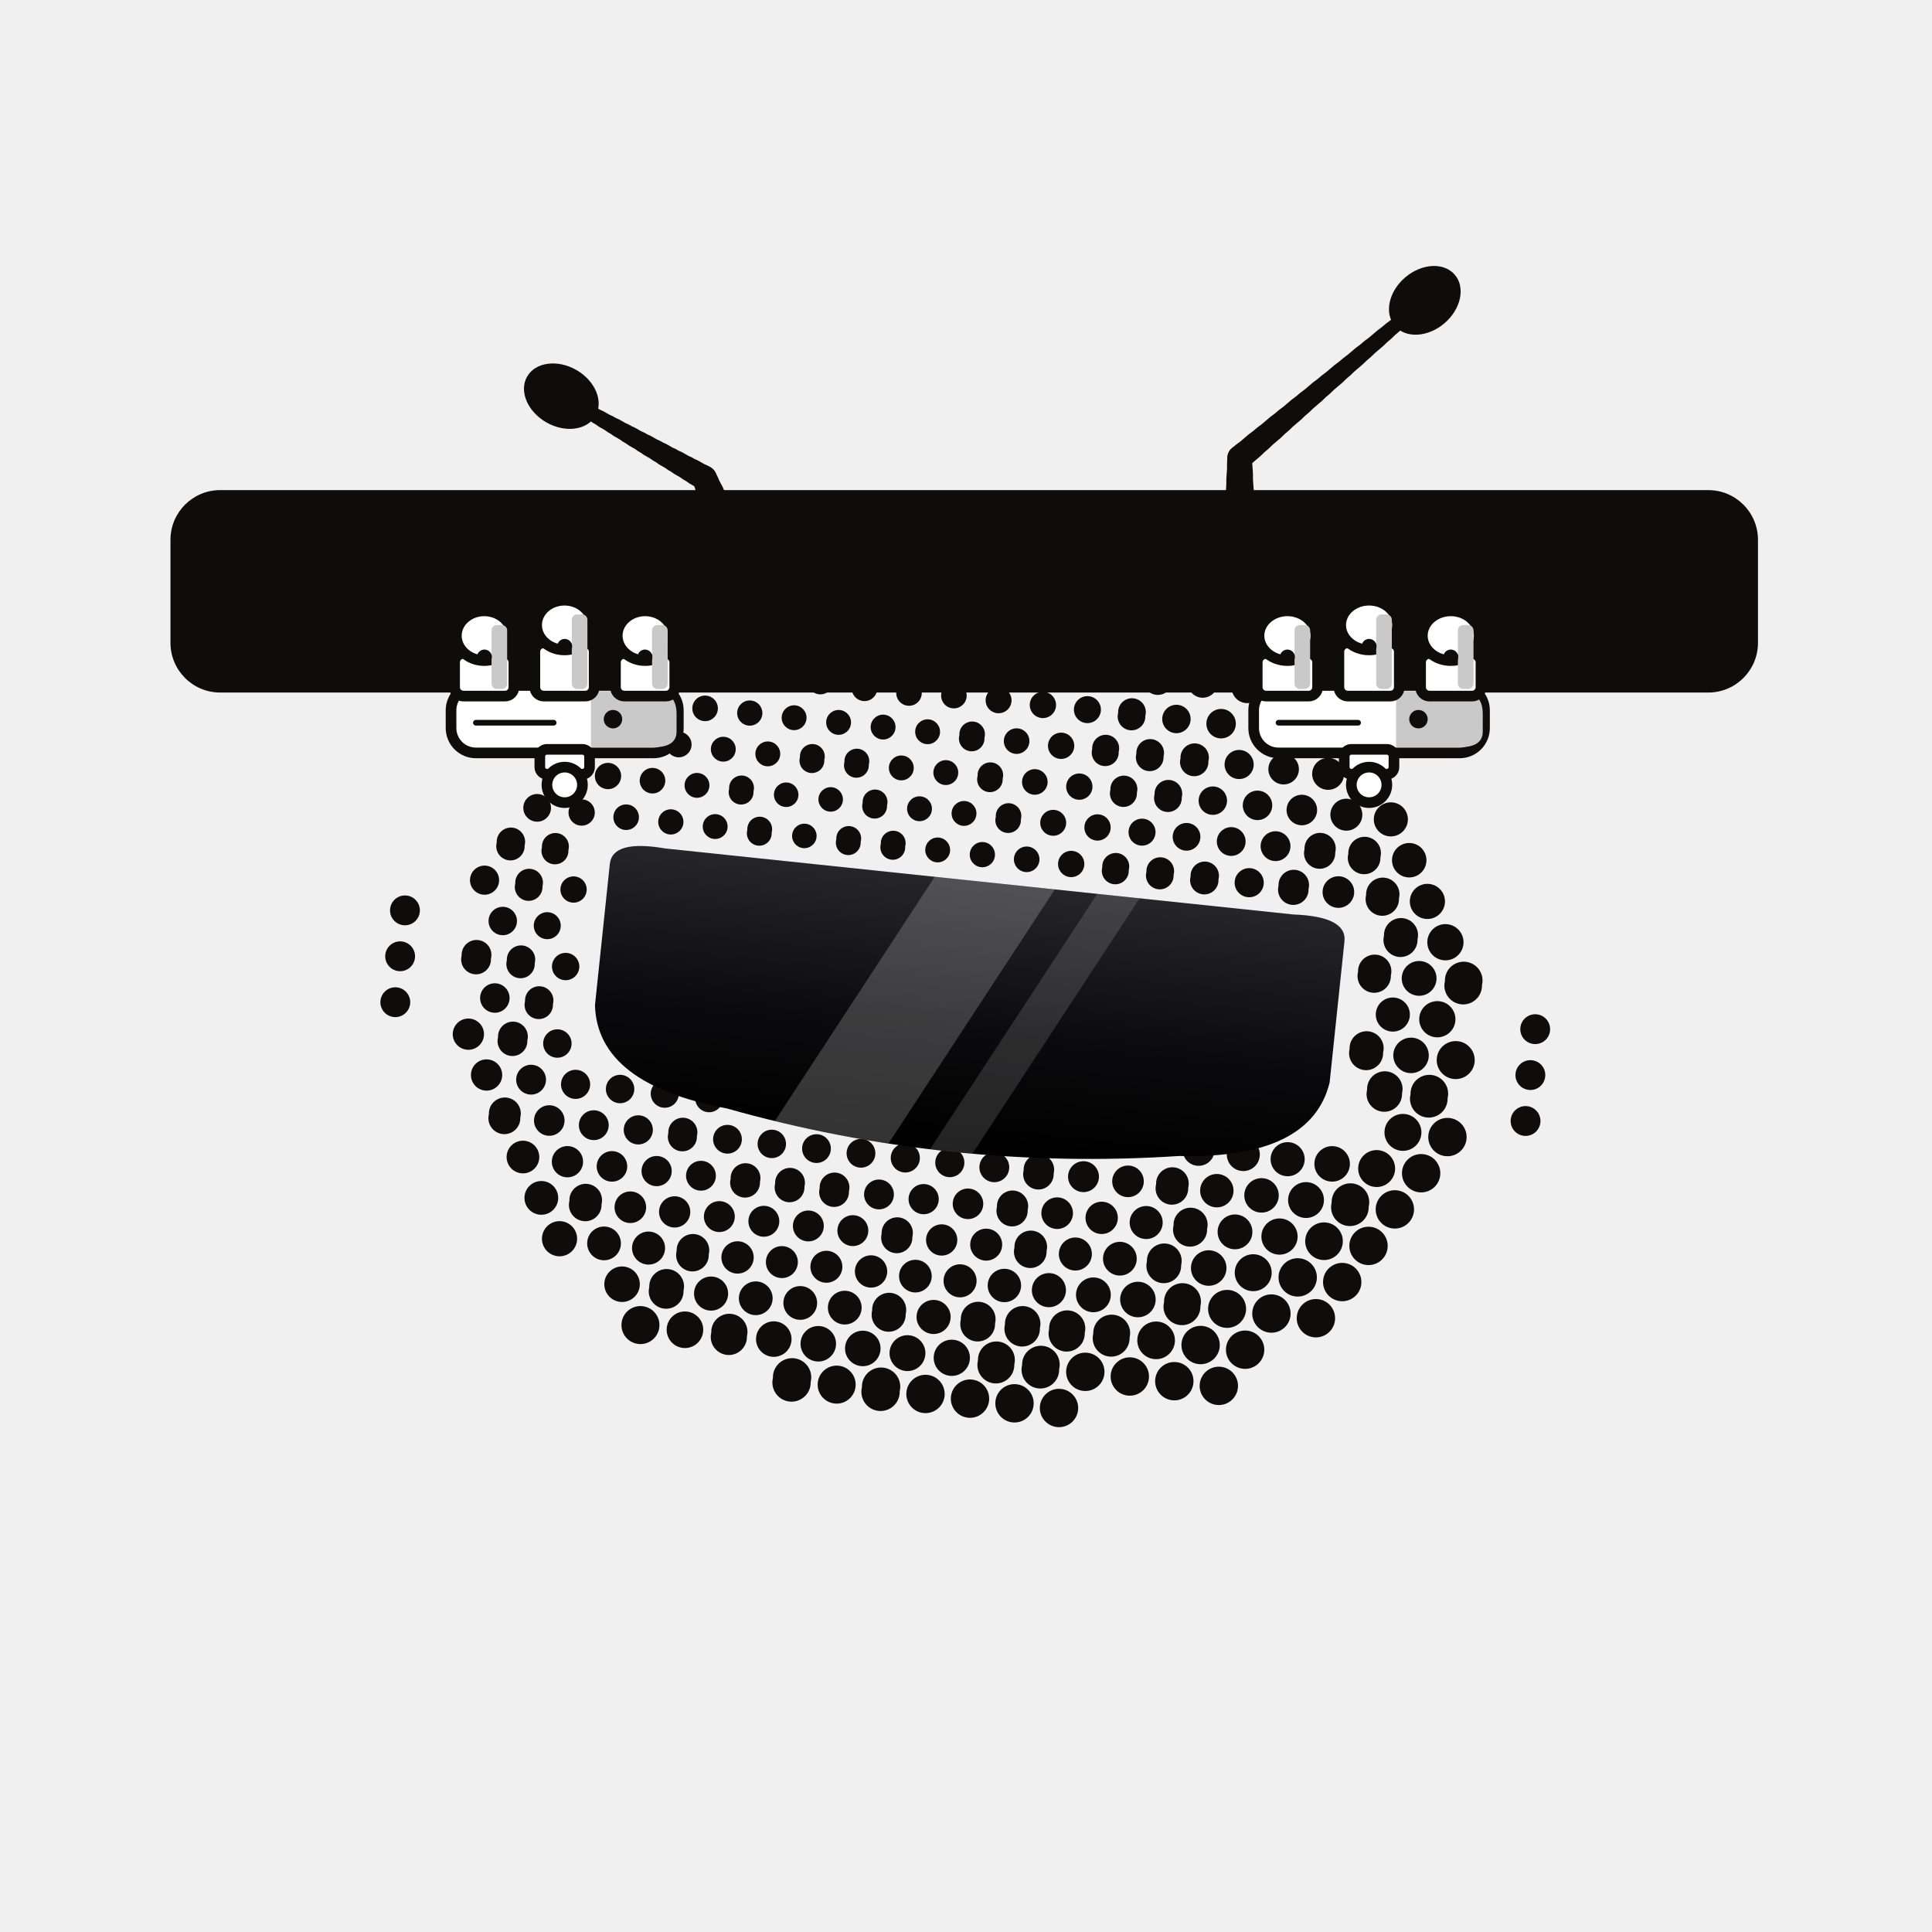
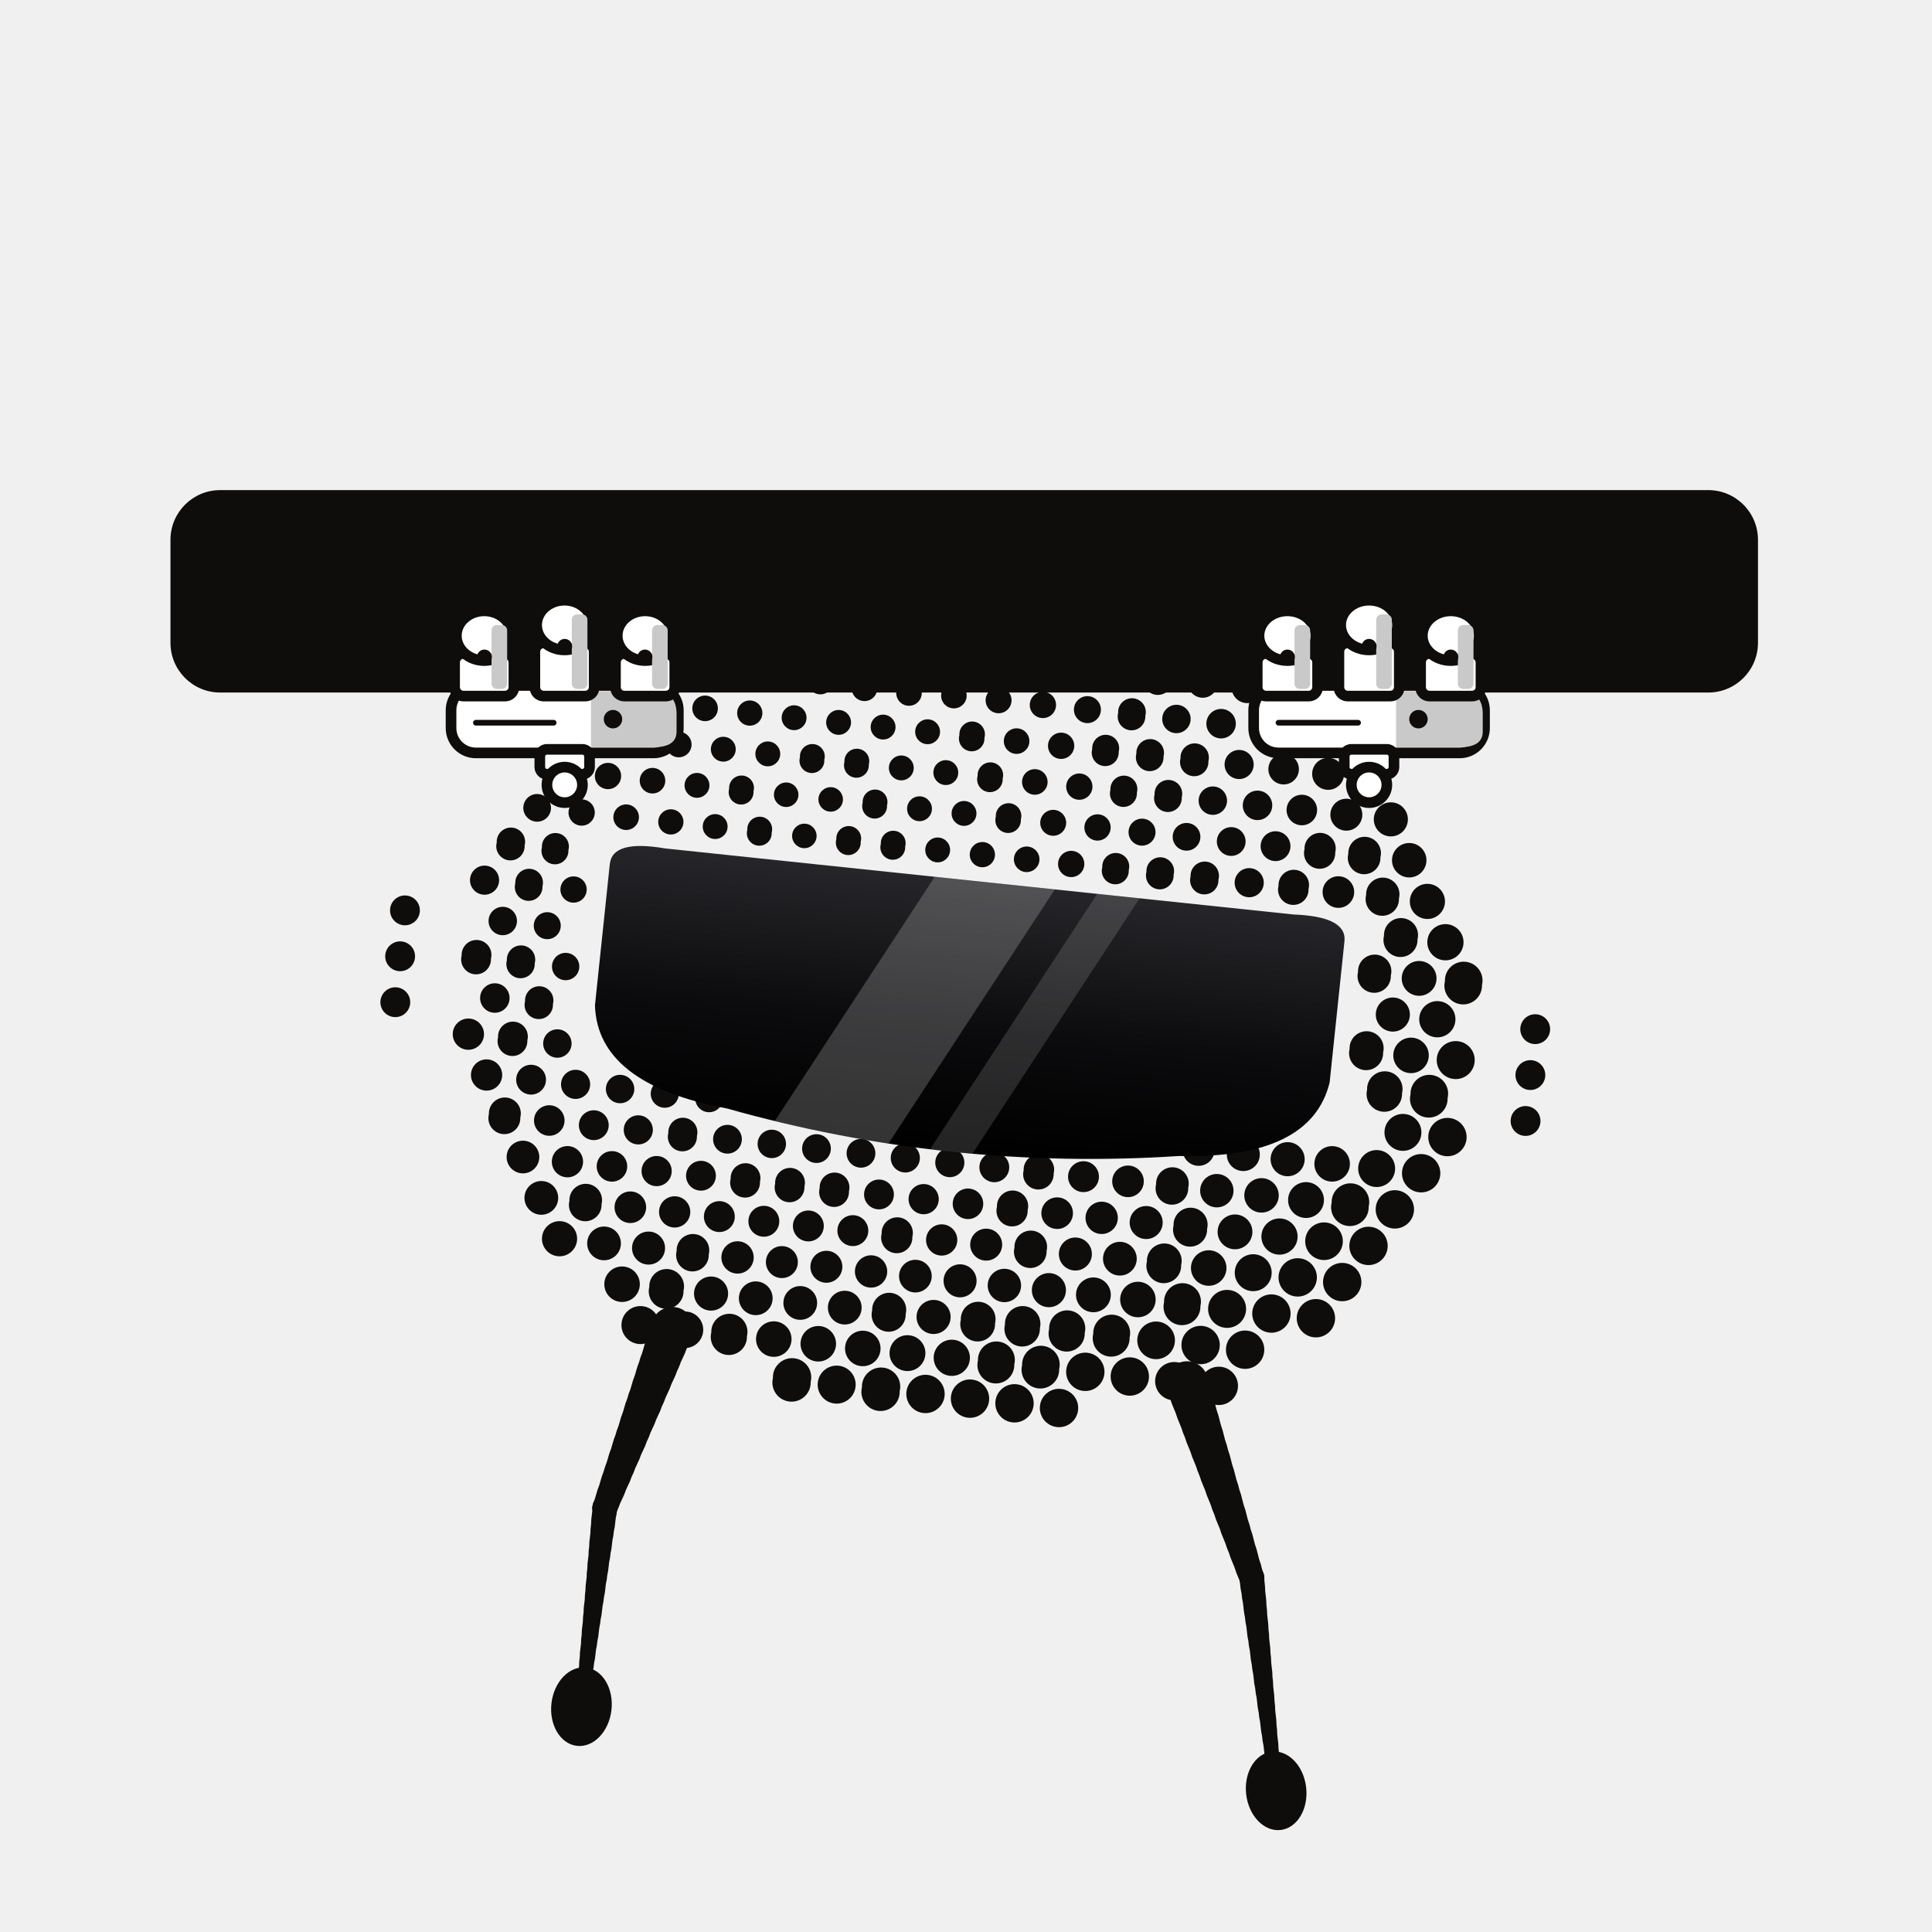
<svg xmlns="http://www.w3.org/2000/svg" viewBox="0 0 544 544" width="544" height="544">
  <defs>
    <linearGradient id="ll" x1="0" y1="0" x2="0" y2="1">
      <stop offset="0" stop-color="#26262A" />
      <stop offset="0.55" stop-color="#0B0B0D" />
      <stop offset="1" stop-color="#000" />
    </linearGradient>
    <clipPath id="lc">
      <path d="M-104 -30Q-104 -37 -89 -36H89Q104 -37 104 -30V10Q101 32 64 35Q0 46 -64 35Q-101 32 -104 10Z" />
    </clipPath>
  </defs>
-   <g transform="rotate(157.3 215.3 175.2)">
-     <path d="M221.3 175.2L221.2 176.3L221.2 177.4L221.1 178.5L221 179.6L221 180.7L220.9 181.8L220.8 182.9L220.8 184L220.7 185.1L220.7 186.2L220.6 187.3L220.5 188.4L220.5 189.5L220.4 190.6L220.3 191.7L220.3 192.8L220.2 193.9L220.2 195L220.1 196.1L220 197.2L220 198.3L219.9 199.4L219.8 200.5L219.8 201.6L219.7 202.7L219.7 203.8L219.6 204.9L219.5 206L219.5 207.1L219.4 208.2L219.3 209.3L219.3 210.4L219.2 211.5L219.2 212.6L219.1 213.7L219 214.8L219 215.9L218.9 217L218.8 218.1L218.8 219.2L211.8 219.2L211.7 218.1L211.7 217L211.6 215.9L211.5 214.8L211.5 213.7L211.4 212.6L211.3 211.5L211.3 210.4L211.2 209.3L211.2 208.2L211.1 207.1L211 206L211 204.9L210.9 203.8L210.8 202.7L210.8 201.6L210.7 200.5L210.7 199.4L210.6 198.3L210.5 197.2L210.5 196.1L210.4 195L210.3 193.9L210.3 192.8L210.2 191.7L210.2 190.6L210.1 189.5L210 188.4L210 187.3L209.9 186.2L209.8 185.1L209.8 184L209.7 182.9L209.7 181.8L209.6 180.7L209.5 179.6L209.5 178.5L209.4 177.4L209.3 176.3L209.3 175.2Z" fill="#0E0D0C" />
-     <circle cx="215.3" cy="175.2" r="6" fill="#0E0D0C" />
-     <circle cx="215.3" cy="219.2" r="3.5" fill="#0E0D0C" />
-     <g transform="rotate(-37.5 215.3 219.2)">
-       <path d="M218.8 219.2L218.7 220.2L218.7 221.2L218.7 222.2L218.6 223.2L218.6 224.2L218.5 225.2L218.5 226.2L218.5 227.2L218.4 228.2L218.4 229.2L218.3 230.2L218.3 231.2L218.3 232.2L218.2 233.2L218.2 234.2L218.1 235.2L218.1 236.2L218.1 237.2L218 238.2L218 239.2L217.9 240.2L217.9 241.2L217.9 242.2L217.8 243.2L217.8 244.2L217.7 245.2L217.7 246.2L217.7 247.2L217.6 248.2L217.6 249.2L217.5 250.2L217.5 251.2L217.5 252.2L217.4 253.2L217.4 254.2L217.3 255.2L217.3 256.2L217.3 257.2L217.2 258.2L217.2 259.2L213.4 259.2L213.3 258.2L213.3 257.2L213.3 256.2L213.2 255.2L213.2 254.2L213.1 253.2L213.1 252.2L213.1 251.2L213 250.2L213 249.2L212.9 248.2L212.9 247.2L212.9 246.2L212.8 245.2L212.8 244.2L212.7 243.2L212.7 242.2L212.7 241.2L212.6 240.2L212.6 239.2L212.5 238.2L212.5 237.2L212.5 236.2L212.4 235.2L212.4 234.2L212.3 233.2L212.3 232.2L212.3 231.2L212.2 230.2L212.2 229.2L212.1 228.2L212.1 227.2L212.1 226.2L212 225.2L212 224.2L211.9 223.2L211.9 222.2L211.9 221.2L211.8 220.2L211.8 219.2Z" fill="#0E0D0C" />
-       <circle cx="215.3" cy="219.2" r="3.5" fill="#0E0D0C" />
-       <circle cx="215.3" cy="259.2" r="1.9" fill="#0E0D0C" />
-       <ellipse cx="215.3" cy="265.6" rx="8.5" ry="11.1" fill="#0E0D0C" />
+   <g transform="rotate(20.6 189.3 374)">
+     <path d="M195.3 374L195.3 375.4L195.2 376.7L195.1 378.1L195.1 379.4L195 380.8L194.9 382.1L194.9 383.5L194.8 384.8L194.8 386.2L194.7 387.5L194.6 388.9L194.6 390.2L194.5 391.6L194.4 392.9L194.4 394.3L194.3 395.6L194.3 397L194.2 398.3L194.1 399.7L194.1 401L194 402.4L193.9 403.7L193.9 405.1L193.8 406.4L193.8 407.8L193.7 409.1L193.6 410.5L193.6 411.8L193.5 413.2L193.4 414.5L193.4 415.9L193.3 417.2L193.3 418.6L193.2 419.9L193.1 421.3L193.1 422.6L193 424L192.9 425.3L192.9 426.7L192.8 428L185.8 428L185.8 426.7L185.7 425.3L185.6 424L185.6 422.6L185.5 421.3L185.4 419.9L185.4 418.6L185.3 417.2L185.3 415.9L185.2 414.5L185.1 413.2L185.1 411.8L185 410.5L184.9 409.1L184.9 407.8L184.8 406.4L184.8 405.1L184.7 403.7L184.6 402.4L184.6 401L184.5 399.7L184.4 398.3L184.4 397L184.3 395.6L184.3 394.3L184.2 392.9L184.1 391.6L184.1 390.2L184 388.9L183.9 387.5L183.9 386.2L183.8 384.8L183.8 383.5L183.7 382.1L183.6 380.8L183.6 379.4L183.5 378.1L183.4 376.7L183.4 375.4L183.3 374Z" fill="#0E0D0C" />
+     <circle cx="189.3" cy="374" r="6" fill="#0E0D0C" />
+     <circle cx="189.3" cy="428" r="3.5" fill="#0E0D0C" />
+     <g transform="rotate(-13.9 189.3 428)">
+       <path d="M192.8 428L192.8 429.3L192.7 430.5L192.7 431.8L192.7 433L192.6 434.3L192.6 435.5L192.5 436.8L192.5 438L192.5 439.3L192.4 440.5L192.4 441.8L192.3 443L192.3 444.3L192.3 445.5L192.2 446.8L192.2 448L192.1 449.3L192.1 450.5L192.1 451.8L192 453L192 454.3L191.9 455.5L191.9 456.8L191.9 458L191.8 459.3L191.8 460.5L191.7 461.8L191.7 463L191.7 464.3L191.6 465.5L191.6 466.8L191.5 468L191.5 469.3L191.5 470.5L191.4 471.8L191.4 473L191.3 474.3L191.3 475.5L191.3 476.8L191.2 478L187.4 478L187.4 476.8L187.3 475.5L187.3 474.3L187.3 473L187.2 471.8L187.2 470.5L187.1 469.3L187.1 468L187.1 466.8L187 465.5L187 464.3L186.9 463L186.9 461.8L186.9 460.5L186.8 459.3L186.8 458L186.7 456.8L186.7 455.5L186.7 454.3L186.6 453L186.6 451.8L186.5 450.5L186.5 449.3L186.5 448L186.4 446.8L186.4 445.5L186.3 444.3L186.3 443L186.3 441.8L186.2 440.5L186.2 439.3L186.1 438L186.1 436.8L186.1 435.5L186 434.3L186 433L185.9 431.8L185.9 430.5L185.9 429.3L185.8 428Z" fill="#0E0D0C" />
+       <circle cx="189.3" cy="428" r="3.5" fill="#0E0D0C" />
+       <circle cx="189.3" cy="478" r="1.9" fill="#0E0D0C" />
+       <ellipse cx="189.3" cy="484.4" rx="8.5" ry="11.1" fill="#0E0D0C" />
    </g>
  </g>
-   <g transform="rotate(-180 349.1 188.9)">
-     <path d="M355.1 188.9L355.1 190.4L355 191.9L354.9 193.4L354.9 194.9L354.8 196.4L354.7 197.9L354.7 199.4L354.6 200.9L354.6 202.4L354.5 203.9L354.4 205.4L354.4 206.9L354.3 208.4L354.2 209.9L354.2 211.4L354.1 212.9L354.1 214.4L354 215.9L353.9 217.4L353.9 218.9L353.8 220.4L353.7 221.9L353.7 223.4L353.6 224.9L353.6 226.4L353.5 227.9L353.4 229.4L353.4 230.9L353.3 232.4L353.2 233.9L353.2 235.4L353.1 236.9L353.1 238.4L353 239.9L352.9 241.4L352.9 242.9L352.8 244.4L352.7 245.9L352.7 247.4L352.6 248.9L345.6 248.9L345.6 247.4L345.5 245.9L345.4 244.4L345.4 242.9L345.3 241.4L345.2 239.9L345.2 238.4L345.1 236.9L345.1 235.4L345 233.9L344.9 232.4L344.9 230.9L344.8 229.4L344.7 227.9L344.7 226.4L344.6 224.9L344.6 223.4L344.5 221.9L344.4 220.4L344.4 218.9L344.3 217.4L344.2 215.9L344.2 214.4L344.1 212.9L344.1 211.4L344 209.9L343.9 208.4L343.9 206.9L343.8 205.4L343.7 203.9L343.7 202.4L343.6 200.9L343.6 199.4L343.5 197.9L343.4 196.4L343.4 194.9L343.3 193.4L343.2 191.9L343.2 190.4L343.1 188.9Z" fill="#0E0D0C" />
-     <circle cx="349.1" cy="188.9" r="6" fill="#0E0D0C" />
-     <circle cx="349.1" cy="248.9" r="3.5" fill="#0E0D0C" />
-     <g transform="rotate(49.6 349.1 248.9)">
-       <path d="M352.6 248.9L352.6 250.5L352.5 252L352.5 253.6L352.5 255.1L352.4 256.7L352.4 258.2L352.3 259.8L352.3 261.3L352.3 262.9L352.2 264.4L352.2 266L352.1 267.5L352.1 269.1L352.1 270.6L352 272.2L352 273.7L351.9 275.3L351.9 276.8L351.9 278.4L351.8 279.9L351.8 281.5L351.7 283L351.7 284.6L351.7 286.1L351.6 287.7L351.6 289.2L351.5 290.8L351.5 292.3L351.5 293.9L351.4 295.4L351.4 297L351.3 298.5L351.3 300.1L351.3 301.6L351.2 303.2L351.2 304.7L351.1 306.3L351.1 307.8L351.1 309.4L351 310.9L347.2 310.9L347.2 309.4L347.1 307.8L347.1 306.3L347.1 304.7L347 303.2L347 301.6L346.9 300.1L346.9 298.5L346.9 297L346.8 295.4L346.8 293.9L346.7 292.3L346.7 290.8L346.7 289.2L346.6 287.7L346.6 286.1L346.5 284.6L346.5 283L346.5 281.5L346.4 279.9L346.4 278.4L346.3 276.8L346.3 275.3L346.3 273.7L346.2 272.2L346.2 270.6L346.1 269.1L346.1 267.5L346.1 266L346 264.4L346 262.9L345.9 261.3L345.9 259.8L345.9 258.2L345.8 256.7L345.8 255.1L345.7 253.6L345.7 252L345.7 250.5L345.6 248.9Z" fill="#0E0D0C" />
-       <circle cx="349.1" cy="248.9" r="3.5" fill="#0E0D0C" />
-       <circle cx="349.1" cy="310.9" r="1.9" fill="#0E0D0C" />
-       <ellipse cx="349.1" cy="317.3" rx="8.5" ry="11.1" fill="#0E0D0C" />
+   <g transform="rotate(-18.4 334.2 389.3)">
+     <path d="M340.2 389.3L340.1 390.7L340 392.2L340 393.6L339.9 395.1L339.8 396.5L339.8 398L339.7 399.4L339.7 400.9L339.6 402.3L339.5 403.8L339.5 405.2L339.4 406.7L339.3 408.1L339.3 409.6L339.2 411L339.2 412.5L339.1 413.9L339 415.4L339 416.8L338.9 418.3L338.8 419.7L338.8 421.2L338.7 422.6L338.7 424.1L338.6 425.5L338.5 427L338.5 428.4L338.4 429.9L338.3 431.3L338.3 432.8L338.2 434.2L338.2 435.7L338.1 437.1L338 438.6L338 440L337.9 441.5L337.8 442.9L337.8 444.4L337.7 445.8L337.7 447.3L330.7 447.3L330.6 445.8L330.5 444.4L330.5 442.9L330.4 441.5L330.3 440L330.3 438.6L330.2 437.1L330.2 435.7L330.1 434.2L330 432.8L330 431.3L329.9 429.9L329.8 428.4L329.8 427L329.7 425.5L329.7 424.1L329.6 422.6L329.5 421.2L329.5 419.7L329.4 418.3L329.3 416.8L329.3 415.4L329.2 413.9L329.2 412.5L329.1 411L329 409.6L329 408.1L328.9 406.7L328.8 405.2L328.8 403.8L328.7 402.3L328.7 400.9L328.6 399.4L328.5 398L328.5 396.5L328.4 395.1L328.3 393.6L328.3 392.2L328.2 390.7L328.2 389.3Z" fill="#0E0D0C" />
+     <circle cx="334.2" cy="389.3" r="6" fill="#0E0D0C" />
+     <circle cx="334.2" cy="447.3" r="3.5" fill="#0E0D0C" />
+     <g transform="rotate(11.9 334.2 447.3)">
+       <path d="M337.7 447.3L337.6 448.6L337.6 450L337.5 451.3L337.5 452.7L337.5 454L337.4 455.4L337.4 456.7L337.3 458.1L337.3 459.4L337.3 460.8L337.2 462.1L337.2 463.5L337.1 464.8L337.1 466.2L337.1 467.5L337 468.9L337 470.2L336.9 471.6L336.9 472.9L336.9 474.3L336.8 475.6L336.8 477L336.7 478.3L336.7 479.7L336.7 481L336.6 482.4L336.6 483.7L336.5 485.1L336.5 486.4L336.5 487.8L336.4 489.1L336.4 490.5L336.3 491.8L336.3 493.2L336.3 494.5L336.2 495.9L336.2 497.2L336.1 498.6L336.1 499.9L336.1 501.3L332.3 501.3L332.2 499.9L332.2 498.6L332.1 497.2L332.1 495.9L332.1 494.5L332 493.2L332 491.8L331.9 490.5L331.9 489.1L331.9 487.8L331.8 486.4L331.8 485.1L331.7 483.7L331.7 482.4L331.7 481L331.6 479.7L331.6 478.3L331.5 477L331.5 475.6L331.5 474.3L331.4 472.9L331.4 471.6L331.3 470.2L331.3 468.9L331.3 467.5L331.2 466.2L331.2 464.8L331.1 463.5L331.1 462.1L331.1 460.8L331 459.4L331 458.1L330.9 456.7L330.9 455.4L330.9 454L330.8 452.7L330.8 451.3L330.7 450L330.7 448.6L330.7 447.3Z" fill="#0E0D0C" />
+       <circle cx="334.2" cy="447.3" r="3.5" fill="#0E0D0C" />
+       <circle cx="334.2" cy="501.3" r="1.9" fill="#0E0D0C" />
+       <ellipse cx="334.2" cy="507.6" rx="8.5" ry="11.1" fill="#0E0D0C" />
    </g>
  </g>
  <g transform="translate(272 284) rotate(6)">
    <path d="M-54.3 -109.1a3.9 3.9 0 1 0 7.9 0a3.9 3.9 0 1 0 -7.9 0M-41.7 -109.1a3.9 3.9 0 1 0 7.8 0a3.9 3.9 0 1 0 -7.8 0M-29.1 -109.1a3.9 3.9 0 1 0 7.7 0a3.9 3.9 0 1 0 -7.7 0M-16.5 -109.1a3.9 3.9 0 1 0 7.7 0a3.9 3.9 0 1 0 -7.7 0M-3.9 -109.1a3.9 3.9 0 1 0 7.8 0a3.9 3.9 0 1 0 -7.8 0M8.6 -109.1a4 4 0 1 0 7.9 0a4 4 0 1 0 -7.9 0M21.1 -109.1a4.1 4.1 0 1 0 8.1 0a4.1 4.1 0 1 0 -8.1 0M33.6 -109.1a4.2 4.2 0 1 0 8.4 0a4.2 4.2 0 1 0 -8.4 0M46 -109.1a4.4 4.4 0 1 0 8.7 0a4.4 4.4 0 1 0 -8.7 0M-85.9 -98.2a4 4 0 1 0 8 0a4 4 0 1 0 -8 0M-73.1 -98.2a3.8 3.8 0 1 0 7.6 0a3.8 3.8 0 1 0 -7.6 0M-60.4 -98.2a3.7 3.7 0 1 0 7.5 0a3.7 3.7 0 1 0 -7.5 0M-47.8 -98.2a3.7 3.7 0 1 0 7.4 0a3.7 3.7 0 1 0 -7.4 0M-35.2 -98.2a3.7 3.7 0 1 0 7.4 0a3.7 3.7 0 1 0 -7.4 0M-22.6 -98.2a3.7 3.7 0 1 0 7.4 0a3.7 3.7 0 1 0 -7.4 0M-10 -98.2a3.7 3.7 0 1 0 7.4 0a3.7 3.7 0 1 0 -7.4 0M2.5 -98.2a3.8 3.8 0 1 0 7.5 0a3.8 3.8 0 1 0 -7.5 0M15.1 -98.2a3.8 3.8 0 1 0 7.7 0a3.8 3.8 0 1 0 -7.7 0M27.6 -98.2a3.9 3.9 0 1 0 7.9 0a3.9 3.9 0 1 0 -7.9 0M40 -98.2a4.1 4.1 0 1 0 8.1 0a4.1 4.1 0 1 0 -8.1 0M52.5 -98.2a4.2 4.2 0 1 0 8.4 0a4.2 4.2 0 1 0 -8.4 0M64.9 -98.2a4.4 4.4 0 1 0 8.8 0a4.4 4.4 0 1 0 -8.8 0M77.2 -98.2a4.7 4.7 0 1 0 9.4 0a4.7 4.7 0 1 0 -9.4 0M-104.9 -87.3a4.1 4.1 0 1 0 8.1 0a4.1 4.1 0 1 0 -8.1 0M-92 -87.3a3.8 3.8 0 1 0 7.6 0a3.8 3.8 0 1 0 -7.6 0M-79.3 -87.3a3.7 3.7 0 1 0 7.4 0a3.7 3.7 0 1 0 -7.4 0M-66.6 -87.3a3.6 3.6 0 1 0 7.2 0a3.6 3.6 0 1 0 -7.2 0M-54 -87.3a3.6 3.6 0 1 0 7.2 0a3.6 3.6 0 1 0 -7.2 0M-41.4 -87.3a3.6 3.6 0 1 0 7.1 0a3.6 3.6 0 1 0 -7.1 0M-28.8 -87.3a3.6 3.6 0 1 0 7.1 0a3.6 3.6 0 1 0 -7.1 0M-16.2 -87.3a3.6 3.6 0 1 0 7.2 0a3.6 3.6 0 1 0 -7.2 0M-3.6 -87.3a3.6 3.6 0 1 0 7.3 0a3.6 3.6 0 1 0 -7.3 0M8.9 -87.3a3.7 3.7 0 1 0 7.4 0a3.7 3.7 0 1 0 -7.4 0M21.4 -87.3a3.8 3.8 0 1 0 7.6 0a3.8 3.8 0 1 0 -7.6 0M33.9 -87.3a3.9 3.9 0 1 0 7.7 0a3.9 3.9 0 1 0 -7.7 0M46.4 -87.3a4 4 0 1 0 8 0a4 4 0 1 0 -8 0M58.9 -87.3a4.1 4.1 0 1 0 8.3 0a4.1 4.1 0 1 0 -8.3 0M71.3 -87.3a4.3 4.3 0 1 0 8.6 0a4.3 4.3 0 1 0 -8.6 0M83.7 -87.3a4.5 4.5 0 1 0 9.1 0a4.5 4.5 0 1 0 -9.1 0M95.9 -87.3a4.9 4.9 0 1 0 9.8 0a4.9 4.9 0 1 0 -9.8 0M-111 -76.4a3.9 3.9 0 1 0 7.8 0a3.9 3.9 0 1 0 -7.8 0M-98.2 -76.4a3.7 3.7 0 1 0 7.4 0a3.7 3.7 0 1 0 -7.4 0M-85.5 -76.4a3.6 3.6 0 1 0 7.2 0a3.6 3.6 0 1 0 -7.2 0M-72.8 -76.4a3.5 3.5 0 1 0 7.1 0a3.5 3.5 0 1 0 -7.1 0M-60.2 -76.4a3.5 3.5 0 1 0 7 0a3.5 3.5 0 1 0 -7 0M-47.6 -76.4a3.5 3.5 0 1 0 7 0a3.5 3.5 0 1 0 -7 0M-35 -76.4a3.5 3.5 0 1 0 7 0a3.5 3.5 0 1 0 -7 0M-22.4 -76.4a3.5 3.5 0 1 0 7 0a3.5 3.5 0 1 0 -7 0M-9.9 -76.4a3.6 3.6 0 1 0 7.1 0a3.6 3.6 0 1 0 -7.1 0M2.7 -76.4a3.6 3.6 0 1 0 7.2 0a3.6 3.6 0 1 0 -7.2 0M15.2 -76.4a3.7 3.7 0 1 0 7.4 0a3.7 3.7 0 1 0 -7.4 0M27.7 -76.4a3.8 3.8 0 1 0 7.5 0a3.8 3.8 0 1 0 -7.5 0M40.2 -76.4a3.9 3.9 0 1 0 7.7 0a3.9 3.9 0 1 0 -7.7 0M52.7 -76.4a4 4 0 1 0 7.9 0a4 4 0 1 0 -7.9 0M65.2 -76.4a4.1 4.1 0 1 0 8.2 0a4.1 4.1 0 1 0 -8.2 0M77.6 -76.4a4.3 4.3 0 1 0 8.6 0a4.3 4.3 0 1 0 -8.6 0M90 -76.4a4.5 4.5 0 1 0 9 0a4.5 4.5 0 1 0 -9 0M102.3 -76.4a4.8 4.8 0 1 0 9.6 0a4.8 4.8 0 1 0 -9.6 0M-117.3 -65.5a3.9 3.9 0 1 0 7.7 0a3.9 3.9 0 1 0 -7.7 0M-104.5 -65.5a3.7 3.7 0 1 0 7.4 0a3.7 3.7 0 1 0 -7.4 0M-91.8 -65.5a3.6 3.6 0 1 0 7.2 0a3.6 3.6 0 1 0 -7.2 0M-79.1 -65.5a3.5 3.5 0 1 0 7 0a3.5 3.5 0 1 0 -7 0M-66.5 -65.5a3.5 3.5 0 1 0 7 0a3.5 3.5 0 1 0 -7 0M-53.9 -65.5a3.5 3.5 0 1 0 6.9 0a3.5 3.5 0 1 0 -6.9 0M-41.3 -65.5a3.5 3.5 0 1 0 6.9 0a3.5 3.5 0 1 0 -6.9 0M-28.7 -65.5a3.5 3.5 0 1 0 7 0a3.5 3.5 0 1 0 -7 0M-16.1 -65.5a3.5 3.5 0 1 0 7 0a3.5 3.5 0 1 0 -7 0M-3.6 -65.5a3.6 3.6 0 1 0 7.1 0a3.6 3.6 0 1 0 -7.1 0M9 -65.5a3.6 3.6 0 1 0 7.2 0a3.6 3.6 0 1 0 -7.2 0M21.5 -65.5a3.7 3.7 0 1 0 7.4 0a3.7 3.7 0 1 0 -7.4 0M34 -65.5a3.8 3.8 0 1 0 7.5 0a3.8 3.8 0 1 0 -7.5 0M46.5 -65.5a3.9 3.9 0 1 0 7.7 0a3.9 3.9 0 1 0 -7.7 0M59 -65.5a4 4 0 1 0 8 0a4 4 0 1 0 -8 0M71.5 -65.5a4.1 4.1 0 1 0 8.3 0a4.1 4.1 0 1 0 -8.3 0M83.9 -65.5a4.3 4.3 0 1 0 8.6 0a4.3 4.3 0 1 0 -8.6 0M96.3 -65.5a4.5 4.5 0 1 0 9 0a4.5 4.5 0 1 0 -9 0M108.6 -65.5a4.8 4.8 0 1 0 9.6 0a4.8 4.8 0 1 0 -9.6 0M-123.5 -54.6a3.8 3.8 0 1 0 7.7 0a3.8 3.8 0 1 0 -7.7 0M-110.8 -54.6a3.7 3.7 0 1 0 7.4 0a3.7 3.7 0 1 0 -7.4 0M-98.1 -54.6a3.6 3.6 0 1 0 7.2 0a3.6 3.6 0 1 0 -7.2 0M-85.4 -54.6a3.5 3.5 0 1 0 7 0a3.5 3.5 0 1 0 -7 0M-72.8 -54.6a3.5 3.5 0 1 0 6.9 0a3.5 3.5 0 1 0 -6.9 0M-60.1 -54.6a3.4 3.4 0 1 0 6.9 0a3.4 3.4 0 1 0 -6.9 0M-47.5 -54.6a3.4 3.4 0 1 0 6.9 0a3.4 3.4 0 1 0 -6.9 0M-35 -54.6a3.5 3.5 0 1 0 6.9 0a3.5 3.5 0 1 0 -6.9 0M-22.4 -54.6a3.5 3.5 0 1 0 7 0a3.5 3.5 0 1 0 -7 0M-9.8 -54.6a3.5 3.5 0 1 0 7 0a3.5 3.5 0 1 0 -7 0M2.7 -54.6a3.6 3.6 0 1 0 7.1 0a3.6 3.6 0 1 0 -7.1 0M15.3 -54.6a3.6 3.6 0 1 0 7.3 0a3.6 3.6 0 1 0 -7.3 0M27.8 -54.6a3.7 3.7 0 1 0 7.4 0a3.7 3.7 0 1 0 -7.4 0M40.3 -54.6a3.8 3.8 0 1 0 7.6 0a3.8 3.8 0 1 0 -7.6 0M52.8 -54.6a3.9 3.9 0 1 0 7.8 0a3.9 3.9 0 1 0 -7.8 0M65.3 -54.6a4 4 0 1 0 8.1 0a4 4 0 1 0 -8.1 0M77.7 -54.6a4.2 4.2 0 1 0 8.4 0a4.2 4.2 0 1 0 -8.4 0M90.1 -54.6a4.4 4.4 0 1 0 8.7 0a4.4 4.4 0 1 0 -8.7 0M102.5 -54.6a4.6 4.6 0 1 0 9.1 0a4.6 4.6 0 1 0 -9.1 0M114.9 -54.6a4.8 4.8 0 1 0 9.7 0a4.8 4.8 0 1 0 -9.7 0M-129.9 -43.6a3.9 3.9 0 1 0 7.8 0a3.9 3.9 0 1 0 -7.8 0M-117.1 -43.6a3.7 3.7 0 1 0 7.4 0a3.7 3.7 0 1 0 -7.4 0M-104.4 -43.6a3.6 3.6 0 1 0 7.2 0a3.6 3.6 0 1 0 -7.2 0M-91.7 -43.6a3.5 3.5 0 1 0 7.1 0a3.5 3.5 0 1 0 -7.1 0M-79.1 -43.6a3.5 3.5 0 1 0 7 0a3.5 3.5 0 1 0 -7 0M-66.5 -43.6a3.5 3.5 0 1 0 6.9 0a3.5 3.5 0 1 0 -6.9 0M-53.8 -43.6a3.4 3.4 0 1 0 6.9 0a3.4 3.4 0 1 0 -6.9 0M-41.3 -43.6a3.5 3.5 0 1 0 6.9 0a3.5 3.5 0 1 0 -6.9 0M-28.7 -43.6a3.5 3.5 0 1 0 6.9 0a3.5 3.5 0 1 0 -6.9 0M-16.1 -43.6a3.5 3.5 0 1 0 7 0a3.5 3.5 0 1 0 -7 0M-3.5 -43.6a3.5 3.5 0 1 0 7.1 0a3.5 3.5 0 1 0 -7.1 0M9 -43.6a3.6 3.6 0 1 0 7.2 0a3.6 3.6 0 1 0 -7.2 0M21.5 -43.6a3.7 3.7 0 1 0 7.4 0a3.7 3.7 0 1 0 -7.4 0M34 -43.6a3.8 3.8 0 1 0 7.5 0a3.8 3.8 0 1 0 -7.5 0M46.5 -43.6a3.9 3.9 0 1 0 7.7 0a3.9 3.9 0 1 0 -7.7 0M59 -43.6a4 4 0 1 0 7.9 0a4 4 0 1 0 -7.9 0M71.5 -43.6a4.1 4.1 0 1 0 8.2 0a4.1 4.1 0 1 0 -8.2 0M83.9 -43.6a4.3 4.3 0 1 0 8.5 0a4.3 4.3 0 1 0 -8.5 0M96.4 -43.6a4.4 4.4 0 1 0 8.9 0a4.4 4.4 0 1 0 -8.9 0M108.7 -43.6a4.7 4.7 0 1 0 9.3 0a4.7 4.7 0 1 0 -9.3 0M121.1 -43.6a4.9 4.9 0 1 0 9.9 0a4.9 4.9 0 1 0 -9.9 0M-136.3 -32.7a4 4 0 1 0 7.9 0a4 4 0 1 0 -7.9 0M-123.5 -32.7a3.8 3.8 0 1 0 7.5 0a3.8 3.8 0 1 0 -7.5 0M114.9 -32.7a4.8 4.8 0 1 0 9.5 0a4.8 4.8 0 1 0 -9.5 0M127.2 -32.7a5.1 5.1 0 1 0 10.2 0a5.1 5.1 0 1 0 -10.2 0M-142.7 -21.8a4.1 4.1 0 1 0 8.2 0a4.1 4.1 0 1 0 -8.2 0M-129.9 -21.8a3.9 3.9 0 1 0 7.7 0a3.9 3.9 0 1 0 -7.7 0M-117.1 -21.8a3.7 3.7 0 1 0 7.4 0a3.7 3.7 0 1 0 -7.4 0M108.7 -21.8a4.7 4.7 0 1 0 9.3 0a4.7 4.7 0 1 0 -9.3 0M121.1 -21.8a4.9 4.9 0 1 0 9.8 0a4.9 4.9 0 1 0 -9.8 0M133.3 -21.8a5.3 5.3 0 1 0 10.5 0a5.3 5.3 0 1 0 -10.5 0M-136.3 -10.9a4 4 0 1 0 8 0a4 4 0 1 0 -8 0M-123.5 -10.9a3.8 3.8 0 1 0 7.6 0a3.8 3.8 0 1 0 -7.6 0M114.9 -10.9a4.8 4.8 0 1 0 9.6 0a4.8 4.8 0 1 0 -9.6 0M127.2 -10.9a5.1 5.1 0 1 0 10.2 0a5.1 5.1 0 1 0 -10.2 0M-142.8 0a4.2 4.2 0 1 0 8.3 0a4.2 4.2 0 1 0 -8.3 0M-130 0a4 4 0 1 0 7.9 0a4 4 0 1 0 -7.9 0M-117.2 0a3.8 3.8 0 1 0 7.7 0a3.8 3.8 0 1 0 -7.7 0M108.6 0a4.8 4.8 0 1 0 9.5 0a4.8 4.8 0 1 0 -9.5 0M121 0a5 5 0 1 0 10 0a5 5 0 1 0 -10 0M133.3 0a5.3 5.3 0 1 0 10.7 0a5.3 5.3 0 1 0 -10.7 0M-136.4 10.9a4.1 4.1 0 1 0 8.3 0a4.1 4.1 0 1 0 -8.3 0M-123.7 10.9a4 4 0 1 0 7.9 0a4 4 0 1 0 -7.9 0M114.7 10.9a5 5 0 1 0 9.9 0a5 5 0 1 0 -9.9 0M127 10.9a5.3 5.3 0 1 0 10.5 0a5.3 5.3 0 1 0 -10.5 0M-143 21.8a4.4 4.4 0 1 0 8.8 0a4.4 4.4 0 1 0 -8.8 0M-130.2 21.8a4.2 4.2 0 1 0 8.3 0a4.2 4.2 0 1 0 -8.3 0M-117.4 21.8a4 4 0 1 0 8 0a4 4 0 1 0 -8 0M120.8 21.8a5.2 5.2 0 1 0 10.4 0a5.2 5.2 0 1 0 -10.4 0M133.2 21.8a5.4 5.4 0 1 0 10.8 0a5.4 5.4 0 1 0 -10.8 0M-136.7 32.7a4.4 4.4 0 1 0 8.8 0a4.4 4.4 0 1 0 -8.8 0M-123.9 32.7a4.2 4.2 0 1 0 8.4 0a4.2 4.2 0 1 0 -8.4 0M-111.2 32.7a4.1 4.1 0 1 0 8.2 0a4.1 4.1 0 1 0 -8.2 0M-98.5 32.7a4 4 0 1 0 8 0a4 4 0 1 0 -8 0M-85.8 32.7a3.9 3.9 0 1 0 7.9 0a3.9 3.9 0 1 0 -7.9 0M-73.2 32.7a3.9 3.9 0 1 0 7.8 0a3.9 3.9 0 1 0 -7.8 0M64.8 32.7a4.5 4.5 0 1 0 9 0a4.5 4.5 0 1 0 -9 0M77.3 32.7a4.6 4.6 0 1 0 9.3 0a4.6 4.6 0 1 0 -9.3 0M89.7 32.7a4.8 4.8 0 1 0 9.6 0a4.8 4.8 0 1 0 -9.6 0M102.1 32.7a5 5 0 1 0 10 0a5 5 0 1 0 -10 0M114.5 32.7a5.2 5.2 0 1 0 10.4 0a5.2 5.2 0 1 0 -10.4 0M126.9 32.7a5.4 5.4 0 1 0 10.8 0a5.4 5.4 0 1 0 -10.8 0M-130.5 43.6a4.5 4.5 0 1 0 8.9 0a4.5 4.5 0 1 0 -8.9 0M-117.7 43.6a4.3 4.3 0 1 0 8.6 0a4.3 4.3 0 1 0 -8.6 0M-105 43.6a4.2 4.2 0 1 0 8.4 0a4.2 4.2 0 1 0 -8.4 0M-92.3 43.6a4.1 4.1 0 1 0 8.2 0a4.1 4.1 0 1 0 -8.2 0M-79.7 43.6a4.1 4.1 0 1 0 8.1 0a4.1 4.1 0 1 0 -8.1 0M-67 43.6a4 4 0 1 0 8.1 0a4 4 0 1 0 -8.1 0M-54.4 43.6a4 4 0 1 0 8 0a4 4 0 1 0 -8 0M-41.8 43.6a4 4 0 1 0 8.1 0a4 4 0 1 0 -8.1 0M-29.2 43.6a4 4 0 1 0 8.1 0a4 4 0 1 0 -8.1 0M-16.7 43.6a4.1 4.1 0 1 0 8.2 0a4.1 4.1 0 1 0 -8.2 0M-4.1 43.6a4.1 4.1 0 1 0 8.2 0a4.1 4.1 0 1 0 -8.2 0M8.4 43.6a4.2 4.2 0 1 0 8.4 0a4.2 4.2 0 1 0 -8.4 0M20.9 43.6a4.3 4.3 0 1 0 8.5 0a4.3 4.3 0 1 0 -8.5 0M33.5 43.6a4.3 4.3 0 1 0 8.7 0a4.3 4.3 0 1 0 -8.7 0M46 43.6a4.4 4.4 0 1 0 8.9 0a4.4 4.4 0 1 0 -8.9 0M58.4 43.6a4.6 4.6 0 1 0 9.1 0a4.6 4.6 0 1 0 -9.1 0M70.9 43.6a4.7 4.7 0 1 0 9.4 0a4.7 4.7 0 1 0 -9.4 0M83.4 43.6a4.8 4.8 0 1 0 9.7 0a4.8 4.8 0 1 0 -9.7 0M95.8 43.6a5 5 0 1 0 10.1 0a5 5 0 1 0 -10.1 0M108.1 43.6a5.3 5.3 0 1 0 10.5 0a5.3 5.3 0 1 0 -10.5 0M120.6 43.6a5.4 5.4 0 1 0 10.8 0a5.4 5.4 0 1 0 -10.8 0M-124.3 54.6a4.6 4.6 0 1 0 9.2 0a4.6 4.6 0 1 0 -9.2 0M-111.5 54.6a4.4 4.4 0 1 0 8.8 0a4.4 4.4 0 1 0 -8.8 0M-98.8 54.6a4.3 4.3 0 1 0 8.6 0a4.3 4.3 0 1 0 -8.6 0M-86.1 54.6a4.2 4.2 0 1 0 8.5 0a4.2 4.2 0 1 0 -8.5 0M-73.5 54.6a4.2 4.2 0 1 0 8.4 0a4.2 4.2 0 1 0 -8.4 0M-60.9 54.6a4.2 4.2 0 1 0 8.3 0a4.2 4.2 0 1 0 -8.3 0M-48.3 54.6a4.2 4.2 0 1 0 8.3 0a4.2 4.2 0 1 0 -8.3 0M-35.7 54.6a4.2 4.2 0 1 0 8.3 0a4.2 4.2 0 1 0 -8.3 0M-23.1 54.6a4.2 4.2 0 1 0 8.4 0a4.2 4.2 0 1 0 -8.4 0M-10.5 54.6a4.2 4.2 0 1 0 8.5 0a4.2 4.2 0 1 0 -8.5 0M2 54.6a4.3 4.3 0 1 0 8.6 0a4.3 4.3 0 1 0 -8.6 0M14.5 54.6a4.4 4.4 0 1 0 8.7 0a4.4 4.4 0 1 0 -8.7 0M27.1 54.6a4.4 4.4 0 1 0 8.9 0a4.4 4.4 0 1 0 -8.9 0M39.6 54.6a4.5 4.5 0 1 0 9.1 0a4.5 4.5 0 1 0 -9.1 0M52.1 54.6a4.6 4.6 0 1 0 9.3 0a4.6 4.6 0 1 0 -9.3 0M64.5 54.6a4.8 4.8 0 1 0 9.5 0a4.8 4.8 0 1 0 -9.5 0M77 54.6a4.9 4.9 0 1 0 9.8 0a4.9 4.9 0 1 0 -9.8 0M89.4 54.6a5.1 5.1 0 1 0 10.2 0a5.1 5.1 0 1 0 -10.2 0M101.8 54.6a5.3 5.3 0 1 0 10.6 0a5.3 5.3 0 1 0 -10.6 0M114.3 54.6a5.4 5.4 0 1 0 10.8 0a5.4 5.4 0 1 0 -10.8 0M-118.1 65.5a4.7 4.7 0 1 0 9.5 0a4.7 4.7 0 1 0 -9.5 0M-105.4 65.5a4.6 4.6 0 1 0 9.1 0a4.6 4.6 0 1 0 -9.1 0M-92.6 65.5a4.4 4.4 0 1 0 8.9 0a4.4 4.4 0 1 0 -8.9 0M-80 65.5a4.4 4.4 0 1 0 8.8 0a4.4 4.4 0 1 0 -8.8 0M-67.3 65.5a4.3 4.3 0 1 0 8.7 0a4.3 4.3 0 1 0 -8.7 0M-54.7 65.5a4.3 4.3 0 1 0 8.7 0a4.3 4.3 0 1 0 -8.7 0M-42.1 65.5a4.3 4.3 0 1 0 8.7 0a4.3 4.3 0 1 0 -8.7 0M-29.5 65.5a4.3 4.3 0 1 0 8.7 0a4.3 4.3 0 1 0 -8.7 0M-17 65.5a4.4 4.4 0 1 0 8.7 0a4.4 4.4 0 1 0 -8.7 0M-4.4 65.5a4.4 4.4 0 1 0 8.8 0a4.4 4.4 0 1 0 -8.8 0M8.1 65.5a4.5 4.5 0 1 0 9 0a4.5 4.5 0 1 0 -9 0M20.6 65.5a4.6 4.6 0 1 0 9.1 0a4.6 4.6 0 1 0 -9.1 0M33.2 65.5a4.6 4.6 0 1 0 9.3 0a4.6 4.6 0 1 0 -9.3 0M45.7 65.5a4.7 4.7 0 1 0 9.5 0a4.7 4.7 0 1 0 -9.5 0M58.1 65.5a4.9 4.9 0 1 0 9.7 0a4.9 4.9 0 1 0 -9.7 0M70.6 65.5a5 5 0 1 0 10 0a5 5 0 1 0 -10 0M83 65.5a5.2 5.2 0 1 0 10.4 0a5.2 5.2 0 1 0 -10.4 0M95.4 65.5a5.4 5.4 0 1 0 10.8 0a5.4 5.4 0 1 0 -10.8 0M108 65.5a5.4 5.4 0 1 0 10.8 0a5.4 5.4 0 1 0 -10.8 0M-112 76.4a4.9 4.9 0 1 0 9.9 0a4.9 4.9 0 1 0 -9.9 0M-99.2 76.4a4.7 4.7 0 1 0 9.5 0a4.7 4.7 0 1 0 -9.5 0M-86.5 76.4a4.6 4.6 0 1 0 9.3 0a4.6 4.6 0 1 0 -9.3 0M-73.9 76.4a4.6 4.6 0 1 0 9.1 0a4.6 4.6 0 1 0 -9.1 0M-61.2 76.4a4.5 4.5 0 1 0 9.1 0a4.5 4.5 0 1 0 -9.1 0M-48.6 76.4a4.5 4.5 0 1 0 9 0a4.5 4.5 0 1 0 -9 0M-36 76.4a4.5 4.5 0 1 0 9 0a4.5 4.5 0 1 0 -9 0M-23.4 76.4a4.5 4.5 0 1 0 9.1 0a4.5 4.5 0 1 0 -9.1 0M-10.9 76.4a4.6 4.6 0 1 0 9.2 0a4.6 4.6 0 1 0 -9.2 0M1.7 76.4a4.6 4.6 0 1 0 9.3 0a4.6 4.6 0 1 0 -9.3 0M14.2 76.4a4.7 4.7 0 1 0 9.4 0a4.7 4.7 0 1 0 -9.4 0M26.7 76.4a4.8 4.8 0 1 0 9.6 0a4.8 4.8 0 1 0 -9.6 0M39.2 76.4a4.9 4.9 0 1 0 9.8 0a4.9 4.9 0 1 0 -9.8 0M51.7 76.4a5 5 0 1 0 10 0a5 5 0 1 0 -10 0M64.1 76.4a5.2 5.2 0 1 0 10.3 0a5.2 5.2 0 1 0 -10.3 0M76.6 76.4a5.3 5.3 0 1 0 10.7 0a5.3 5.3 0 1 0 -10.7 0M89.1 76.4a5.4 5.4 0 1 0 10.8 0a5.4 5.4 0 1 0 -10.8 0M101.7 76.4a5.4 5.4 0 1 0 10.8 0a5.4 5.4 0 1 0 -10.8 0M-93.2 87.3a5 5 0 1 0 10 0a5 5 0 1 0 -10 0M-80.5 87.3a4.9 4.9 0 1 0 9.7 0a4.9 4.9 0 1 0 -9.7 0M-67.8 87.3a4.8 4.8 0 1 0 9.6 0a4.8 4.8 0 1 0 -9.6 0M-55.1 87.3a4.7 4.7 0 1 0 9.5 0a4.7 4.7 0 1 0 -9.5 0M-42.5 87.3a4.7 4.7 0 1 0 9.5 0a4.7 4.7 0 1 0 -9.5 0M-29.9 87.3a4.7 4.7 0 1 0 9.5 0a4.7 4.7 0 1 0 -9.5 0M-17.4 87.3a4.8 4.8 0 1 0 9.5 0a4.8 4.8 0 1 0 -9.5 0M-4.8 87.3a4.8 4.8 0 1 0 9.6 0a4.8 4.8 0 1 0 -9.6 0M7.7 87.3a4.9 4.9 0 1 0 9.7 0a4.9 4.9 0 1 0 -9.7 0M20.2 87.3a5 5 0 1 0 9.9 0a5 5 0 1 0 -9.9 0M32.7 87.3a5.1 5.1 0 1 0 10.1 0a5.1 5.1 0 1 0 -10.1 0M45.2 87.3a5.2 5.2 0 1 0 10.3 0a5.2 5.2 0 1 0 -10.3 0M57.7 87.3a5.3 5.3 0 1 0 10.6 0a5.3 5.3 0 1 0 -10.6 0M70.2 87.3a5.4 5.4 0 1 0 10.8 0a5.4 5.4 0 1 0 -10.8 0M82.8 87.3a5.4 5.4 0 1 0 10.8 0a5.4 5.4 0 1 0 -10.8 0M-87.2 98.2a5.3 5.3 0 1 0 10.7 0a5.3 5.3 0 1 0 -10.7 0M-74.4 98.2a5.1 5.1 0 1 0 10.3 0a5.1 5.1 0 1 0 -10.3 0M-61.8 98.2a5.1 5.1 0 1 0 10.1 0a5.1 5.1 0 1 0 -10.1 0M-49.1 98.2a5 5 0 1 0 10 0a5 5 0 1 0 -10 0M-36.5 98.2a5 5 0 1 0 10 0a5 5 0 1 0 -10 0M-23.9 98.2a5 5 0 1 0 10 0a5 5 0 1 0 -10 0M-11.3 98.2a5 5 0 1 0 10.1 0a5 5 0 1 0 -10.1 0M1.2 98.2a5.1 5.1 0 1 0 10.2 0a5.1 5.1 0 1 0 -10.2 0M13.7 98.2a5.2 5.2 0 1 0 10.3 0a5.2 5.2 0 1 0 -10.3 0M26.2 98.2a5.3 5.3 0 1 0 10.5 0a5.3 5.3 0 1 0 -10.5 0M38.7 98.2a5.4 5.4 0 1 0 10.8 0a5.4 5.4 0 1 0 -10.8 0M51.3 98.2a5.4 5.4 0 1 0 10.8 0a5.4 5.4 0 1 0 -10.8 0M63.9 98.2a5.4 5.4 0 1 0 10.8 0a5.4 5.4 0 1 0 -10.8 0M76.5 98.2a5.4 5.4 0 1 0 10.8 0a5.4 5.4 0 1 0 -10.8 0M-43.2 109.1a5.4 5.4 0 1 0 10.7 0a5.4 5.4 0 1 0 -10.7 0M-30.5 109.1a5.3 5.3 0 1 0 10.7 0a5.3 5.3 0 1 0 -10.7 0M-18 109.1a5.4 5.4 0 1 0 10.7 0a5.4 5.4 0 1 0 -10.7 0M-5.4 109.1a5.4 5.4 0 1 0 10.8 0a5.4 5.4 0 1 0 -10.8 0M7.2 109.1a5.4 5.4 0 1 0 10.8 0a5.4 5.4 0 1 0 -10.8 0M19.8 109.1a5.4 5.4 0 1 0 10.8 0a5.4 5.4 0 1 0 -10.8 0M32.4 109.1a5.4 5.4 0 1 0 10.8 0a5.4 5.4 0 1 0 -10.8 0" fill="#0E0D0C" />
    <circle cx="-160" cy="-11" r="4.2" fill="#0E0D0C" />
    <circle cx="-160" cy="2" r="4.2" fill="#0E0D0C" />
    <circle cx="-160" cy="15" r="4.2" fill="#0E0D0C" />
    <circle cx="160" cy="-11" r="4.2" fill="#0E0D0C" />
    <circle cx="160" cy="2" r="4.2" fill="#0E0D0C" />
    <circle cx="160" cy="15" r="4.2" fill="#0E0D0C" />
    <path d="M-104 -30Q-104 -37 -89 -36H89Q104 -37 104 -30V10Q101 32 64 35Q0 46 -64 35Q-101 32 -104 10Z" fill="url(#ll)" />
    <g clip-path="url(#lc)">
      <path d="M-62 60L10 -80H44L-28 60Z" fill="#FFFFFF" opacity="0.2" />
      <path d="M-16 60L56 -80H68L-4 60Z" fill="#FFFFFF" opacity="0.14" />
    </g>
  </g>
  <rect x="48" y="138" width="447" height="57" rx="14" fill="#0E0D0C" />
  <g>
    <rect x="127" y="193" width="64" height="19" rx="7" fill="#FFFFFF" stroke="#0E0D0C" stroke-width="3" stroke-linejoin="round" />
    <path d="M166.4 194.6H184Q190.5 194.6 190.5 201V206Q190.5 210.4 184 210.4H166.4Z" fill="#C9C9C9" />
    <line x1="134" y1="203.5" x2="155.9" y2="203.5" stroke="#0E0D0C" stroke-width="1.6" stroke-linecap="round" />
    <circle cx="172.6" cy="202.5" r="2.6" fill="#0E0D0C" />
    <rect x="152" y="211" width="14" height="7" rx="2" fill="#FFFFFF" stroke="#0E0D0C" stroke-width="3" stroke-linejoin="round" />
    <circle cx="159" cy="221" r="5" fill="#FFFFFF" stroke="#0E0D0C" stroke-width="3" stroke-linejoin="round" />
    <rect x="128" y="184" width="16.7" height="12" rx="2.5" fill="#FFFFFF" stroke="#0E0D0C" stroke-width="3" stroke-linejoin="round" />
    <rect x="128.5" y="172" width="15.7" height="14" rx="7.9" fill="#FFFFFF" stroke="#0E0D0C" stroke-width="3" stroke-linejoin="round" />
    <rect x="138.4" y="176" width="4.4" height="18" rx="1.5" fill="#C9C9C9" />
    <circle cx="136.4" cy="185" r="2.1" fill="#0E0D0C" />
    <rect x="150.6" y="181" width="16.7" height="15" rx="2.5" fill="#FFFFFF" stroke="#0E0D0C" stroke-width="3" stroke-linejoin="round" />
    <rect x="151.1" y="169" width="15.7" height="14" rx="7.9" fill="#FFFFFF" stroke="#0E0D0C" stroke-width="3" stroke-linejoin="round" />
    <rect x="161" y="173" width="4.4" height="21" rx="1.5" fill="#C9C9C9" />
    <circle cx="159" cy="182" r="2.1" fill="#0E0D0C" />
    <rect x="173.3" y="184" width="16.7" height="12" rx="2.5" fill="#FFFFFF" stroke="#0E0D0C" stroke-width="3" stroke-linejoin="round" />
    <rect x="173.8" y="172" width="15.7" height="14" rx="7.9" fill="#FFFFFF" stroke="#0E0D0C" stroke-width="3" stroke-linejoin="round" />
    <rect x="183.6" y="176" width="4.4" height="18" rx="1.5" fill="#C9C9C9" />
    <circle cx="181.6" cy="185" r="2.1" fill="#0E0D0C" />
  </g>
  <g>
    <rect x="353" y="193" width="65" height="19" rx="7" fill="#FFFFFF" stroke="#0E0D0C" stroke-width="3" stroke-linejoin="round" />
    <path d="M393.1 194.6H411Q417.5 194.6 417.5 201V206Q417.5 210.4 411 210.4H393.1Z" fill="#C9C9C9" />
    <line x1="360" y1="203.5" x2="382.4" y2="203.5" stroke="#0E0D0C" stroke-width="1.6" stroke-linecap="round" />
    <circle cx="399.4" cy="202.5" r="2.6" fill="#0E0D0C" />
    <rect x="378.5" y="211" width="14" height="7" rx="2" fill="#FFFFFF" stroke="#0E0D0C" stroke-width="3" stroke-linejoin="round" />
    <circle cx="385.5" cy="221" r="5" fill="#FFFFFF" stroke="#0E0D0C" stroke-width="3" stroke-linejoin="round" />
    <rect x="354" y="184" width="17" height="12" rx="2.5" fill="#FFFFFF" stroke="#0E0D0C" stroke-width="3" stroke-linejoin="round" />
    <rect x="354.5" y="172" width="16" height="14" rx="8" fill="#FFFFFF" stroke="#0E0D0C" stroke-width="3" stroke-linejoin="round" />
    <rect x="364.5" y="176" width="4.4" height="18" rx="1.5" fill="#C9C9C9" />
    <circle cx="362.5" cy="185" r="2.1" fill="#0E0D0C" />
    <rect x="377" y="181" width="17" height="15" rx="2.5" fill="#FFFFFF" stroke="#0E0D0C" stroke-width="3" stroke-linejoin="round" />
    <rect x="377.5" y="169" width="16" height="14" rx="8" fill="#FFFFFF" stroke="#0E0D0C" stroke-width="3" stroke-linejoin="round" />
    <rect x="387.5" y="173" width="4.4" height="21" rx="1.5" fill="#C9C9C9" />
    <circle cx="385.5" cy="182" r="2.1" fill="#0E0D0C" />
    <rect x="400" y="184" width="17" height="12" rx="2.5" fill="#FFFFFF" stroke="#0E0D0C" stroke-width="3" stroke-linejoin="round" />
    <rect x="400.5" y="172" width="16" height="14" rx="8" fill="#FFFFFF" stroke="#0E0D0C" stroke-width="3" stroke-linejoin="round" />
    <rect x="410.5" y="176" width="4.4" height="18" rx="1.5" fill="#C9C9C9" />
    <circle cx="408.5" cy="185" r="2.1" fill="#0E0D0C" />
  </g>
</svg>
